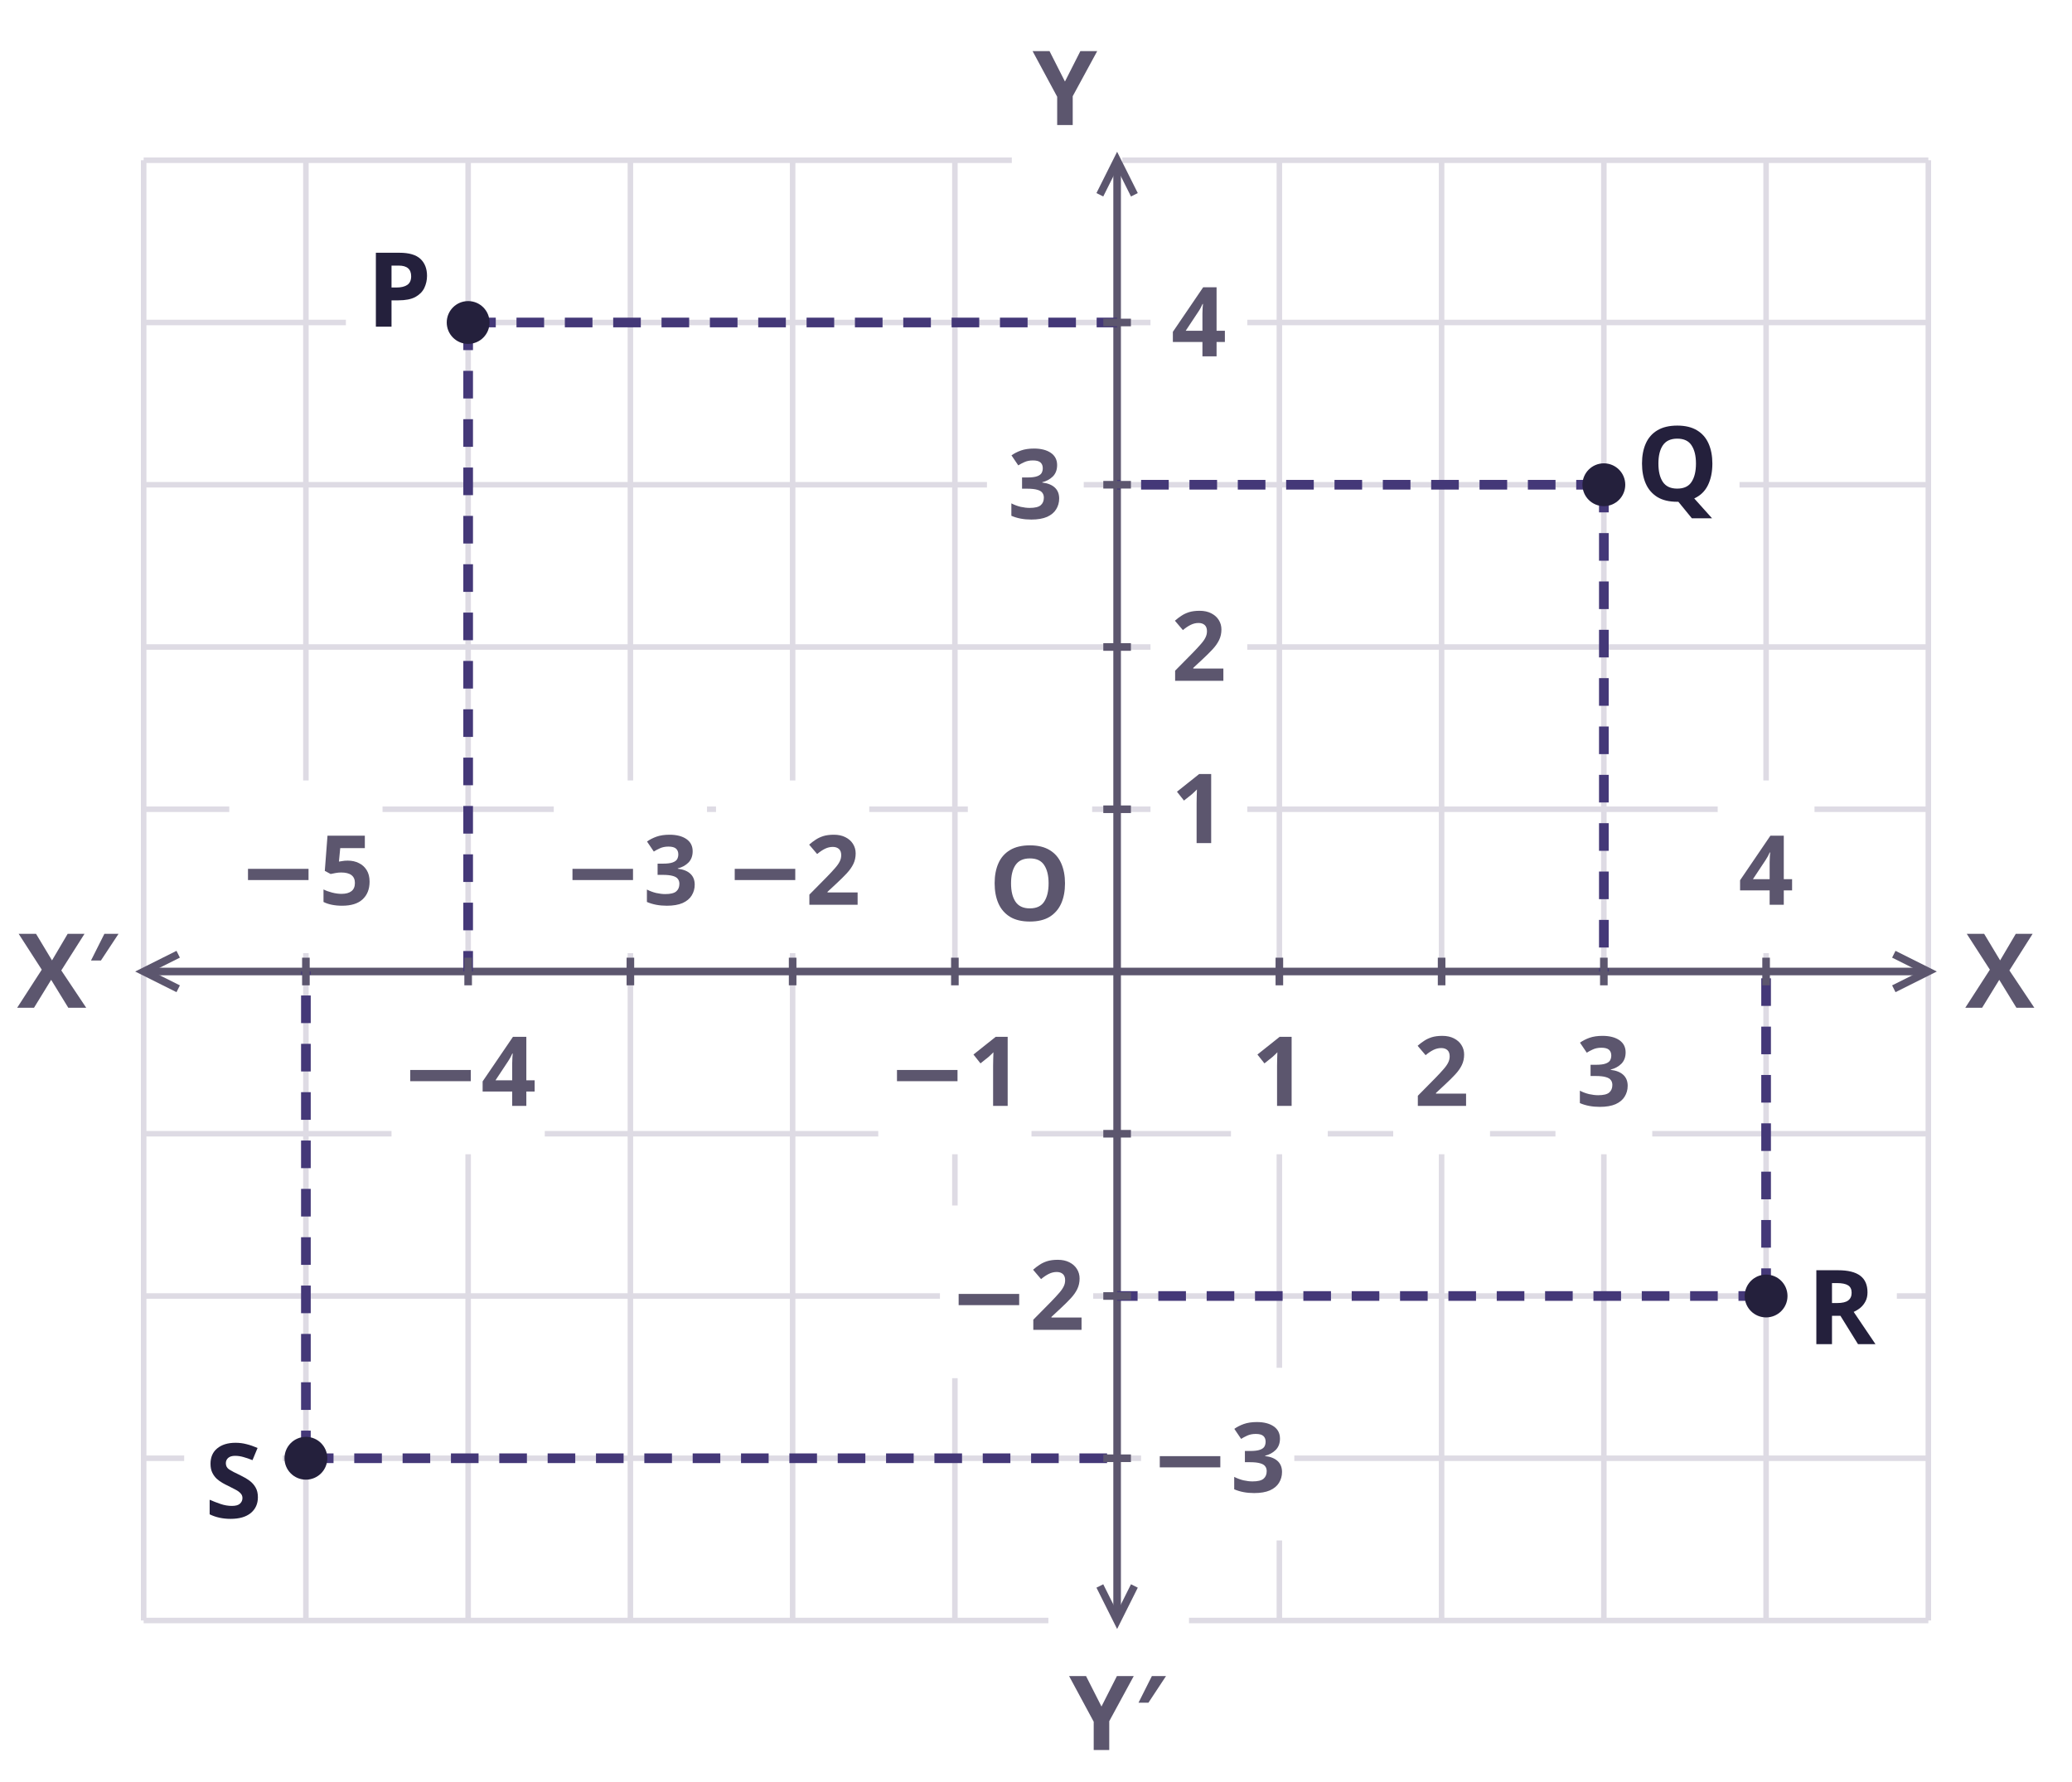
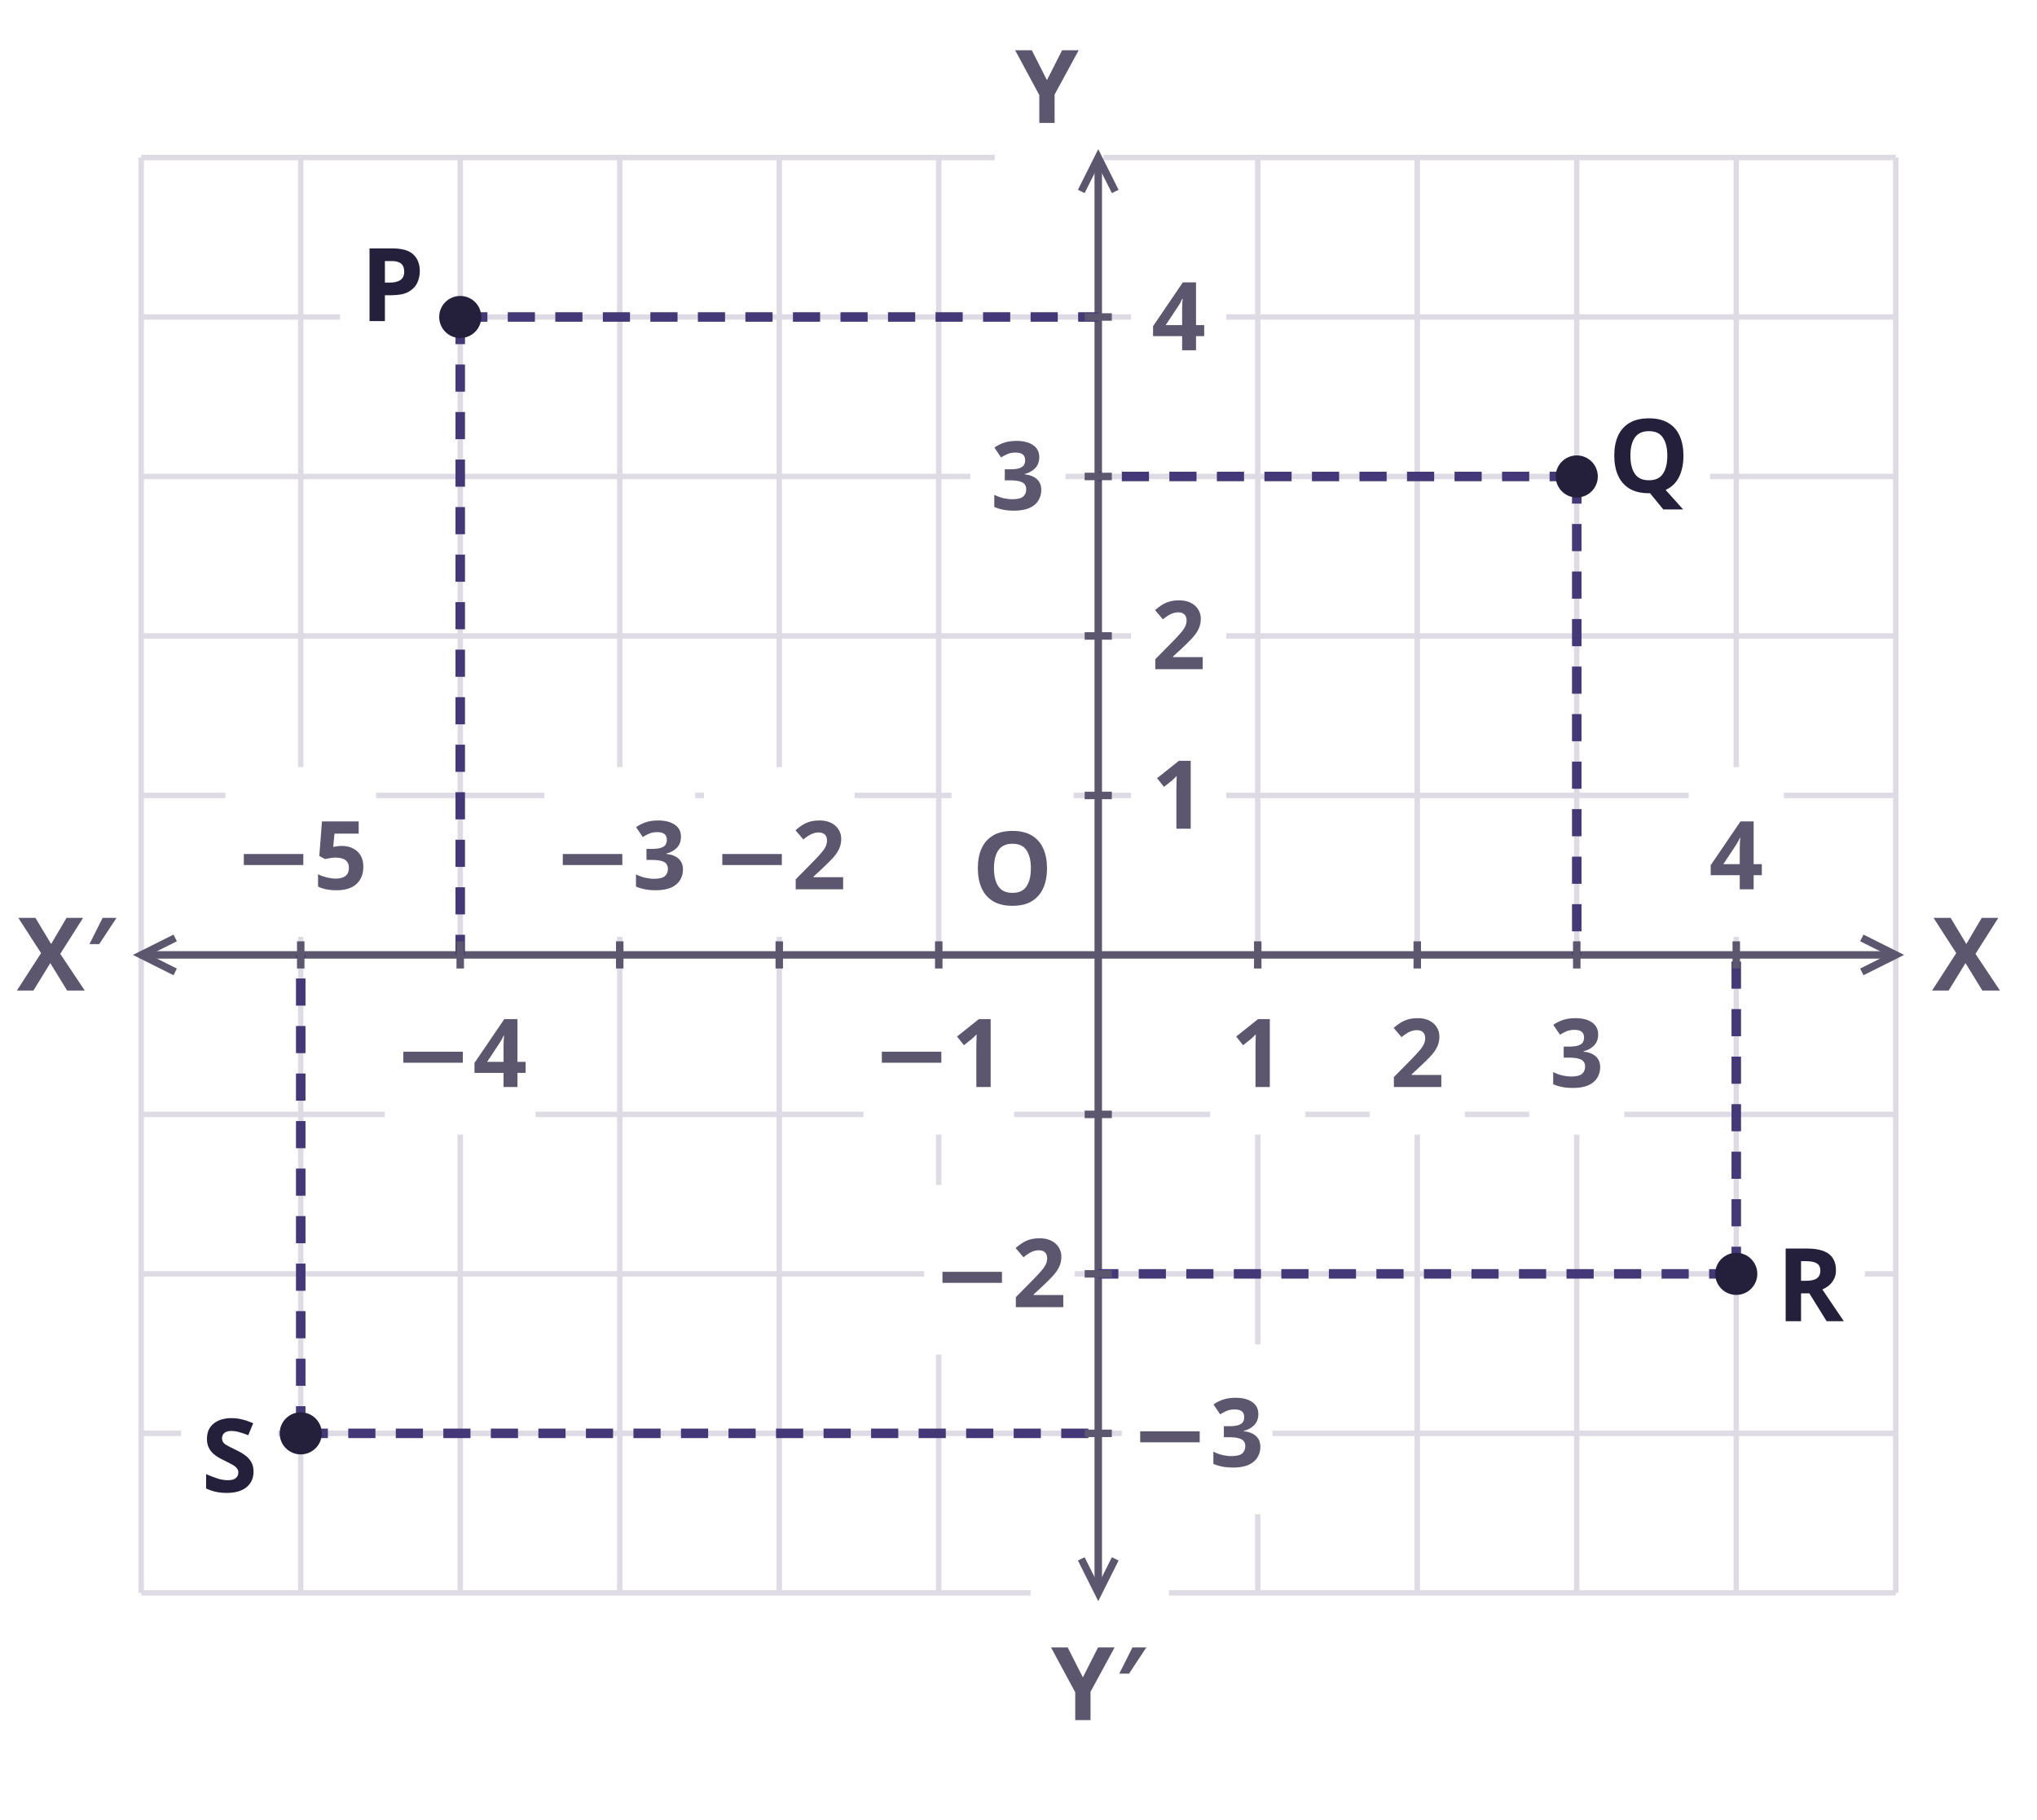
- <svg xmlns="http://www.w3.org/2000/svg" role="img" font-family="system-ui, sans-serif" font-weight="550" aria-labelledby="t desc" viewBox="0 0 300 258">
+ <svg xmlns="http://www.w3.org/2000/svg" role="img" font-family="system-ui, sans-serif" font-weight="550" aria-labelledby="t desc" viewBox="0 0 300 268">
  <g aria-hidden="true" stroke="#dedbe4" stroke-width=".8">
    <line x1="20.8" y1="23.2" x2="20.8" y2="234.618" />
    <line x1="44.291" y1="23.2" x2="44.291" y2="112.995" />
    <line x1="44.291" y1="137.995" x2="44.291" y2="234.618" />
    <line x1="67.782" y1="23.2" x2="67.782" y2="142.115" />
    <line x1="67.782" y1="167.115" x2="67.782" y2="234.618" />
    <line x1="91.273" y1="23.2" x2="91.273" y2="112.995" />
    <line x1="91.273" y1="137.995" x2="91.273" y2="234.618" />
    <line x1="114.764" y1="23.2" x2="114.764" y2="112.995" />
    <line x1="114.764" y1="137.995" x2="114.764" y2="234.618" />
    <line x1="138.255" y1="23.2" x2="138.255" y2="142.115" />
    <line x1="138.255" y1="167.115" x2="138.255" y2="174.536" />
    <line x1="138.255" y1="199.536" x2="138.255" y2="234.618" />
    <line x1="185.236" y1="23.2" x2="185.236" y2="142.115" />
    <line x1="185.236" y1="167.115" x2="185.236" y2="198.027" />
    <line x1="185.236" y1="223.027" x2="185.236" y2="234.618" />
    <line x1="208.727" y1="23.2" x2="208.727" y2="142.115" />
    <line x1="208.727" y1="167.115" x2="208.727" y2="234.618" />
    <line x1="232.218" y1="23.2" x2="232.218" y2="142.115" />
    <line x1="232.218" y1="167.115" x2="232.218" y2="234.618" />
    <line x1="255.709" y1="23.2" x2="255.709" y2="112.995" />
    <line x1="255.709" y1="137.995" x2="255.709" y2="234.618" />
    <line x1="279.2" y1="23.2" x2="279.2" y2="234.618" />
    <line x1="20.8" y1="234.618" x2="151.792" y2="234.618" />
    <line x1="172.152" y1="234.618" x2="279.2" y2="234.618" />
    <line x1="20.8" y1="211.127" x2="26.668" y2="211.127" />
    <line x1="40.933" y1="211.127" x2="165.212" y2="211.127" />
    <line x1="187.399" y1="211.127" x2="279.2" y2="211.127" />
    <line x1="20.8" y1="187.636" x2="136.092" y2="187.636" />
    <line x1="158.279" y1="187.636" x2="258.639" y2="187.636" />
    <line x1="274.639" y1="187.636" x2="279.2" y2="187.636" />
    <line x1="20.8" y1="164.145" x2="56.688" y2="164.145" />
    <line x1="78.876" y1="164.145" x2="127.161" y2="164.145" />
    <line x1="149.348" y1="164.145" x2="178.229" y2="164.145" />
    <line x1="192.244" y1="164.145" x2="201.719" y2="164.145" />
    <line x1="215.735" y1="164.145" x2="225.21" y2="164.145" />
    <line x1="239.226" y1="164.145" x2="279.2" y2="164.145" />
    <line x1="20.8" y1="117.164" x2="33.197" y2="117.164" />
    <line x1="55.385" y1="117.164" x2="80.179" y2="117.164" />
    <line x1="102.366" y1="117.164" x2="103.67" y2="117.164" />
    <line x1="125.857" y1="117.164" x2="140.129" y2="117.164" />
    <line x1="158.129" y1="117.164" x2="166.578" y2="117.164" />
    <line x1="180.593" y1="117.164" x2="248.701" y2="117.164" />
    <line x1="262.717" y1="117.164" x2="279.2" y2="117.164" />
    <line x1="20.8" y1="93.673" x2="166.578" y2="93.673" />
    <line x1="180.593" y1="93.673" x2="279.2" y2="93.673" />
    <line x1="20.8" y1="70.182" x2="142.898" y2="70.182" />
    <line x1="156.913" y1="70.182" x2="233.861" y2="70.182" />
    <line x1="251.861" y1="70.182" x2="279.2" y2="70.182" />
    <line x1="20.8" y1="46.691" x2="50.079" y2="46.691" />
    <line x1="65.501" y1="46.691" x2="166.578" y2="46.691" />
    <line x1="180.593" y1="46.691" x2="279.2" y2="46.691" />
    <line x1="20.8" y1="23.2" x2="146.498" y2="23.2" />
    <line x1="162.498" y1="23.2" x2="279.2" y2="23.2" />
  </g>
  <line x1="20.8" y1="140.655" x2="279.2" y2="140.655" stroke="#5c566e" stroke-width="1.1" data-dg-obstacle="X-axis" />
  <polyline points="274.2,143.155 279.2,140.655 274.2,138.155" fill="none" stroke="#5c566e" stroke-width="1.1" data-dg-obstacle="X-arrow" />
  <polyline points="25.8,138.155 20.8,140.655 25.8,143.155" fill="none" stroke="#5c566e" stroke-width="1.1" data-dg-obstacle="X′-arrow" />
  <line x1="161.745" y1="234.618" x2="161.745" y2="23.2" stroke="#5c566e" stroke-width="1.1" data-dg-obstacle="Y-axis" />
  <polyline points="164.245,28.2 161.745,23.2 159.245,28.2" fill="none" stroke="#5c566e" stroke-width="1.1" data-dg-obstacle="Y-arrow" />
  <polyline points="159.245,229.618 161.745,234.618 164.245,229.618" fill="none" stroke="#5c566e" stroke-width="1.1" data-dg-obstacle="Y′-arrow" />
  <line x1="67.782" y1="46.691" x2="67.782" y2="140.655" stroke="#443878" stroke-width="1.4" stroke-dasharray="4 3" data-dg-obstacle="P-x-guide" />
  <line x1="67.782" y1="46.691" x2="161.745" y2="46.691" stroke="#443878" stroke-width="1.4" stroke-dasharray="4 3" data-dg-obstacle="P-y-guide" />
  <line x1="232.218" y1="70.182" x2="232.218" y2="140.655" stroke="#443878" stroke-width="1.4" stroke-dasharray="4 3" data-dg-obstacle="Q-x-guide" />
  <line x1="232.218" y1="70.182" x2="161.745" y2="70.182" stroke="#443878" stroke-width="1.4" stroke-dasharray="4 3" data-dg-obstacle="Q-y-guide" />
  <line x1="255.709" y1="187.636" x2="255.709" y2="140.655" stroke="#443878" stroke-width="1.4" stroke-dasharray="4 3" data-dg-obstacle="R-x-guide" />
  <line x1="255.709" y1="187.636" x2="161.745" y2="187.636" stroke="#443878" stroke-width="1.4" stroke-dasharray="4 3" data-dg-obstacle="R-y-guide" />
  <line x1="44.291" y1="211.127" x2="44.291" y2="140.655" stroke="#443878" stroke-width="1.4" stroke-dasharray="4 3" data-dg-obstacle="S-x-guide" />
  <line x1="44.291" y1="211.127" x2="161.745" y2="211.127" stroke="#443878" stroke-width="1.4" stroke-dasharray="4 3" data-dg-obstacle="S-y-guide" />
  <line x1="44.291" y1="138.655" x2="44.291" y2="142.655" stroke="#5c566e" stroke-width="1.1" data-dg-obstacle="x-tick--5" />
  <line x1="67.782" y1="138.655" x2="67.782" y2="142.655" stroke="#5c566e" stroke-width="1.1" data-dg-obstacle="x-tick--4" />
  <line x1="91.273" y1="138.655" x2="91.273" y2="142.655" stroke="#5c566e" stroke-width="1.1" data-dg-obstacle="x-tick--3" />
  <line x1="114.764" y1="138.655" x2="114.764" y2="142.655" stroke="#5c566e" stroke-width="1.1" data-dg-obstacle="x-tick--2" />
  <line x1="138.255" y1="138.655" x2="138.255" y2="142.655" stroke="#5c566e" stroke-width="1.1" data-dg-obstacle="x-tick--1" />
  <line x1="185.236" y1="138.655" x2="185.236" y2="142.655" stroke="#5c566e" stroke-width="1.1" data-dg-obstacle="x-tick-1" />
  <line x1="208.727" y1="138.655" x2="208.727" y2="142.655" stroke="#5c566e" stroke-width="1.1" data-dg-obstacle="x-tick-2" />
  <line x1="232.218" y1="138.655" x2="232.218" y2="142.655" stroke="#5c566e" stroke-width="1.1" data-dg-obstacle="x-tick-3" />
  <line x1="255.709" y1="138.655" x2="255.709" y2="142.655" stroke="#5c566e" stroke-width="1.1" data-dg-obstacle="x-tick-4" />
  <line x1="159.745" y1="211.127" x2="163.745" y2="211.127" stroke="#5c566e" stroke-width="1.1" data-dg-obstacle="y-tick--3" />
  <line x1="159.745" y1="187.636" x2="163.745" y2="187.636" stroke="#5c566e" stroke-width="1.1" data-dg-obstacle="y-tick--2" />
  <line x1="159.745" y1="164.145" x2="163.745" y2="164.145" stroke="#5c566e" stroke-width="1.1" data-dg-obstacle="y-tick--1" />
  <line x1="159.745" y1="117.164" x2="163.745" y2="117.164" stroke="#5c566e" stroke-width="1.1" data-dg-obstacle="y-tick-1" />
  <line x1="159.745" y1="93.673" x2="163.745" y2="93.673" stroke="#5c566e" stroke-width="1.1" data-dg-obstacle="y-tick-2" />
  <line x1="159.745" y1="70.182" x2="163.745" y2="70.182" stroke="#5c566e" stroke-width="1.1" data-dg-obstacle="y-tick-3" />
  <line x1="159.745" y1="46.691" x2="163.745" y2="46.691" stroke="#5c566e" stroke-width="1.1" data-dg-obstacle="y-tick-4" />
  <circle cx="67.782" cy="46.691" r="3.1" fill="#24203c" data-dg-obstacle="point-P" data-dg-fill="" data-dg-point="P" />
  <circle cx="232.218" cy="70.182" r="3.1" fill="#24203c" data-dg-obstacle="point-Q" data-dg-fill="" data-dg-point="Q" />
  <circle cx="255.709" cy="187.636" r="3.1" fill="#24203c" data-dg-obstacle="point-R" data-dg-fill="" data-dg-point="R" />
  <circle cx="44.291" cy="211.127" r="3.1" fill="#24203c" data-dg-obstacle="point-S" data-dg-fill="" data-dg-point="S" />
  <text text-anchor="middle" dy=".35em" fill="#5c566e" data-dg-label="X" data-dg-font="vertex" x="289.55" y="140.655" font-size="15">X</text>
  <text text-anchor="middle" dy=".35em" fill="#5c566e" data-dg-label="X′" data-dg-font="vertex" x="9.76" y="140.655" font-size="15">X′</text>
  <text text-anchor="middle" dy=".35em" fill="#5c566e" data-dg-label="Y" data-dg-font="vertex" x="154.185" y="12.85" font-size="15">Y</text>
  <text text-anchor="middle" dy=".35em" fill="#5c566e" data-dg-label="Y′" data-dg-font="vertex" x="161.745" y="248.118" font-size="15">Y′</text>
  <text text-anchor="middle" dy=".35em" fill="#5c566e" data-dg-label="x-tick--5" data-dg-font="secondary" x="44.291" y="126.095" font-size="14">−5</text>
  <text text-anchor="middle" dy=".35em" fill="#5c566e" data-dg-label="x-tick--4" data-dg-font="secondary" x="67.782" y="155.215" font-size="14">−4</text>
  <text text-anchor="middle" dy=".35em" fill="#5c566e" data-dg-label="x-tick-3" data-dg-font="secondary" x="232.218" y="155.215" font-size="14">3</text>
  <text text-anchor="middle" dy=".35em" fill="#5c566e" data-dg-label="x-tick-4" data-dg-font="secondary" x="255.709" y="126.095" font-size="14">4</text>
  <text text-anchor="middle" dy=".35em" fill="#5c566e" data-dg-label="y-tick--3" data-dg-font="secondary" x="176.305" y="211.127" font-size="14">−3</text>
  <text text-anchor="middle" dy=".35em" fill="#5c566e" data-dg-label="y-tick--2" data-dg-font="secondary" x="147.185" y="187.636" font-size="14">−2</text>
  <text text-anchor="middle" dy=".35em" fill="#5c566e" data-dg-label="y-tick-3" data-dg-font="secondary" x="149.905" y="70.182" font-size="14">3</text>
  <text text-anchor="middle" dy=".35em" fill="#5c566e" data-dg-label="y-tick-4" data-dg-font="secondary" x="173.585" y="46.691" font-size="14">4</text>
  <text text-anchor="middle" dy=".35em" fill="#5c566e" data-dg-label="O" data-dg-font="vertex" x="149.105" y="128.015" font-size="15">O</text>
  <text text-anchor="middle" dy=".35em" fill="#24203c" data-dg-label="P" data-dg-font="vertex" x="57.79" y="42.045" font-size="15">P</text>
  <text text-anchor="middle" dy=".35em" fill="#24203c" data-dg-label="Q" data-dg-font="vertex" x="242.837" y="67.242" font-size="15">Q</text>
  <text text-anchor="middle" dy=".35em" fill="#24203c" data-dg-label="R" data-dg-font="vertex" x="266.592" y="189.358" font-size="15">R</text>
  <text text-anchor="middle" dy=".35em" fill="#24203c" data-dg-label="S" data-dg-font="vertex" x="33.8" y="214.498" font-size="15">S</text>
  <text text-anchor="middle" dy=".35em" fill="#5c566e" data-dg-label="x-tick--3" data-dg-font="secondary" x="91.273" y="126.095" font-size="14">−3</text>
  <text text-anchor="middle" dy=".35em" fill="#5c566e" data-dg-label="x-tick--2" data-dg-font="secondary" x="114.764" y="126.095" font-size="14">−2</text>
  <text text-anchor="middle" dy=".35em" fill="#5c566e" data-dg-label="x-tick--1" data-dg-font="secondary" x="138.255" y="155.215" font-size="14">−1</text>
  <text text-anchor="middle" dy=".35em" fill="#5c566e" data-dg-label="x-tick-1" data-dg-font="secondary" x="185.236" y="155.215" font-size="14">1</text>
  <text text-anchor="middle" dy=".35em" fill="#5c566e" data-dg-label="x-tick-2" data-dg-font="secondary" x="208.727" y="155.215" font-size="14">2</text>
  <text text-anchor="middle" dy=".35em" fill="#5c566e" data-dg-label="y-tick-1" data-dg-font="secondary" x="173.585" y="117.164" font-size="14">1</text>
  <text text-anchor="middle" dy=".35em" fill="#5c566e" data-dg-label="y-tick-2" data-dg-font="secondary" x="173.585" y="93.673" font-size="14">2</text>
</svg>
